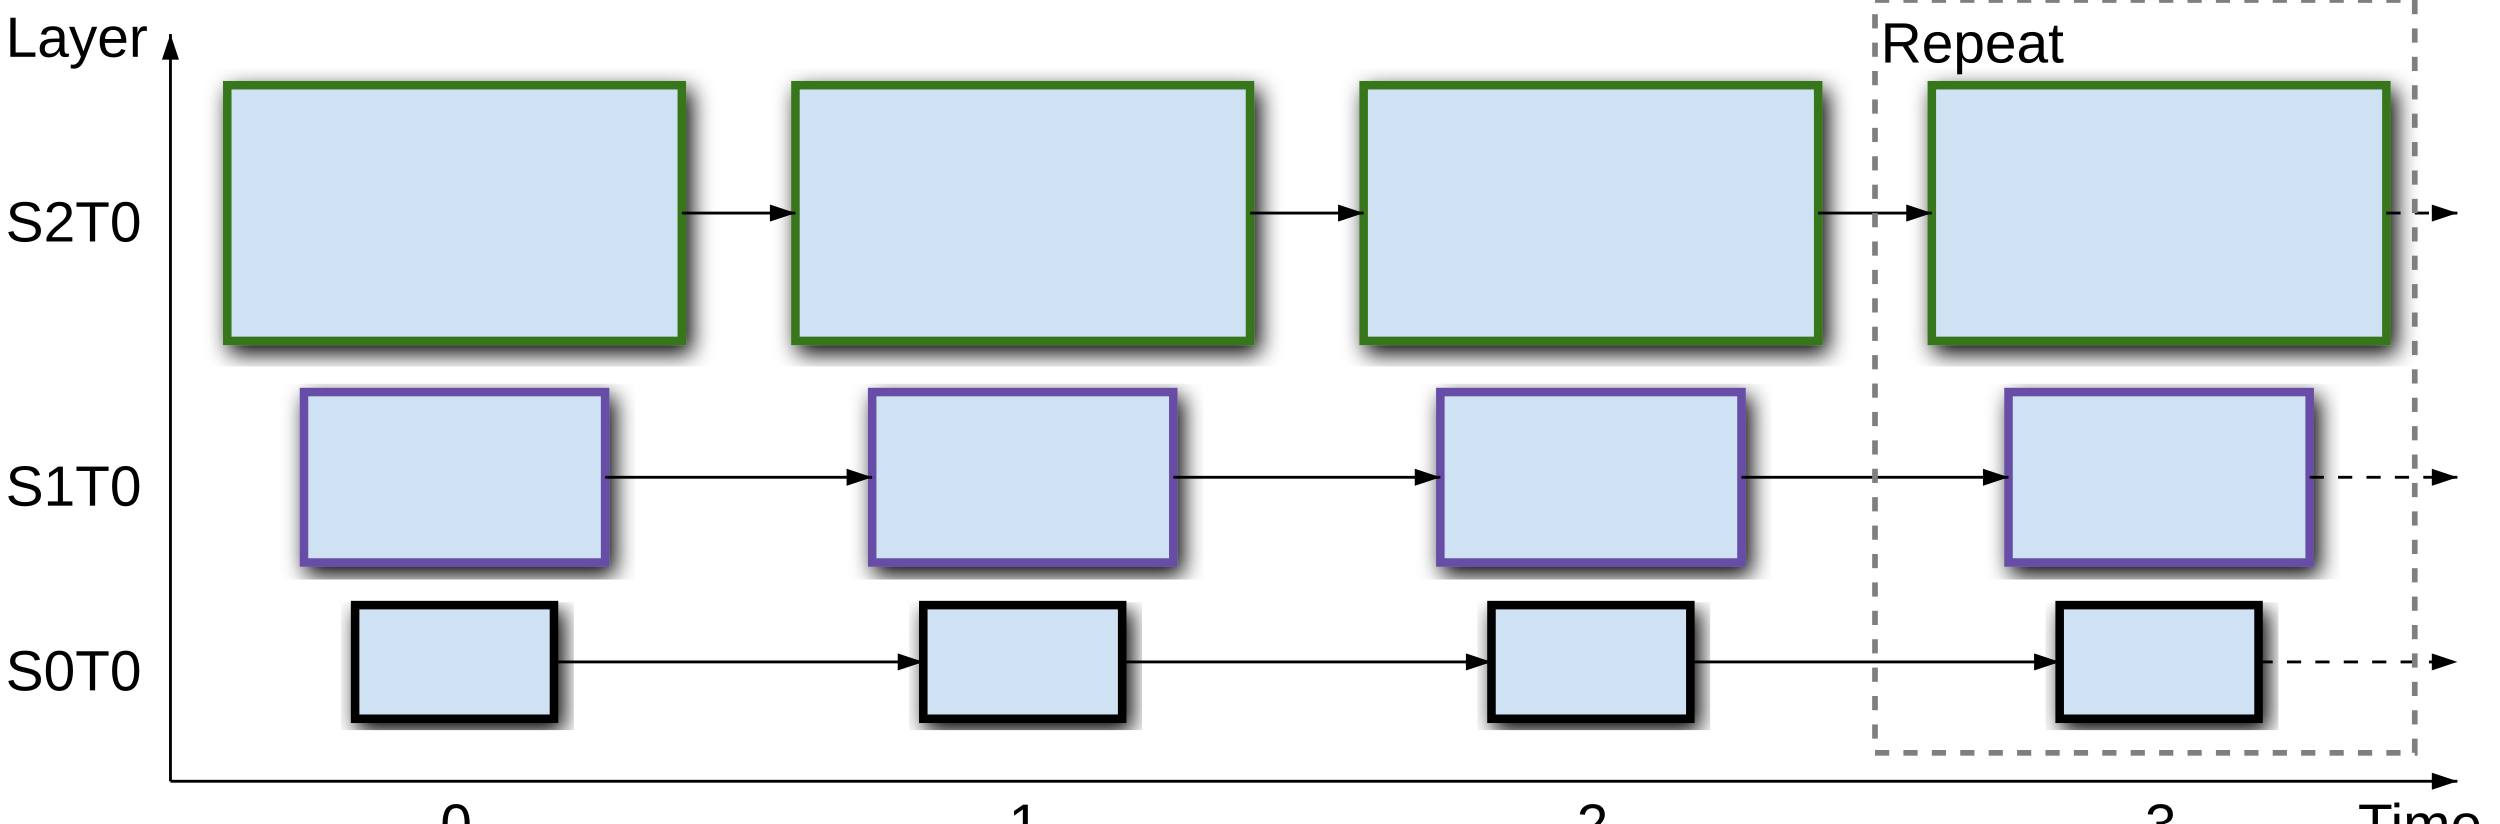
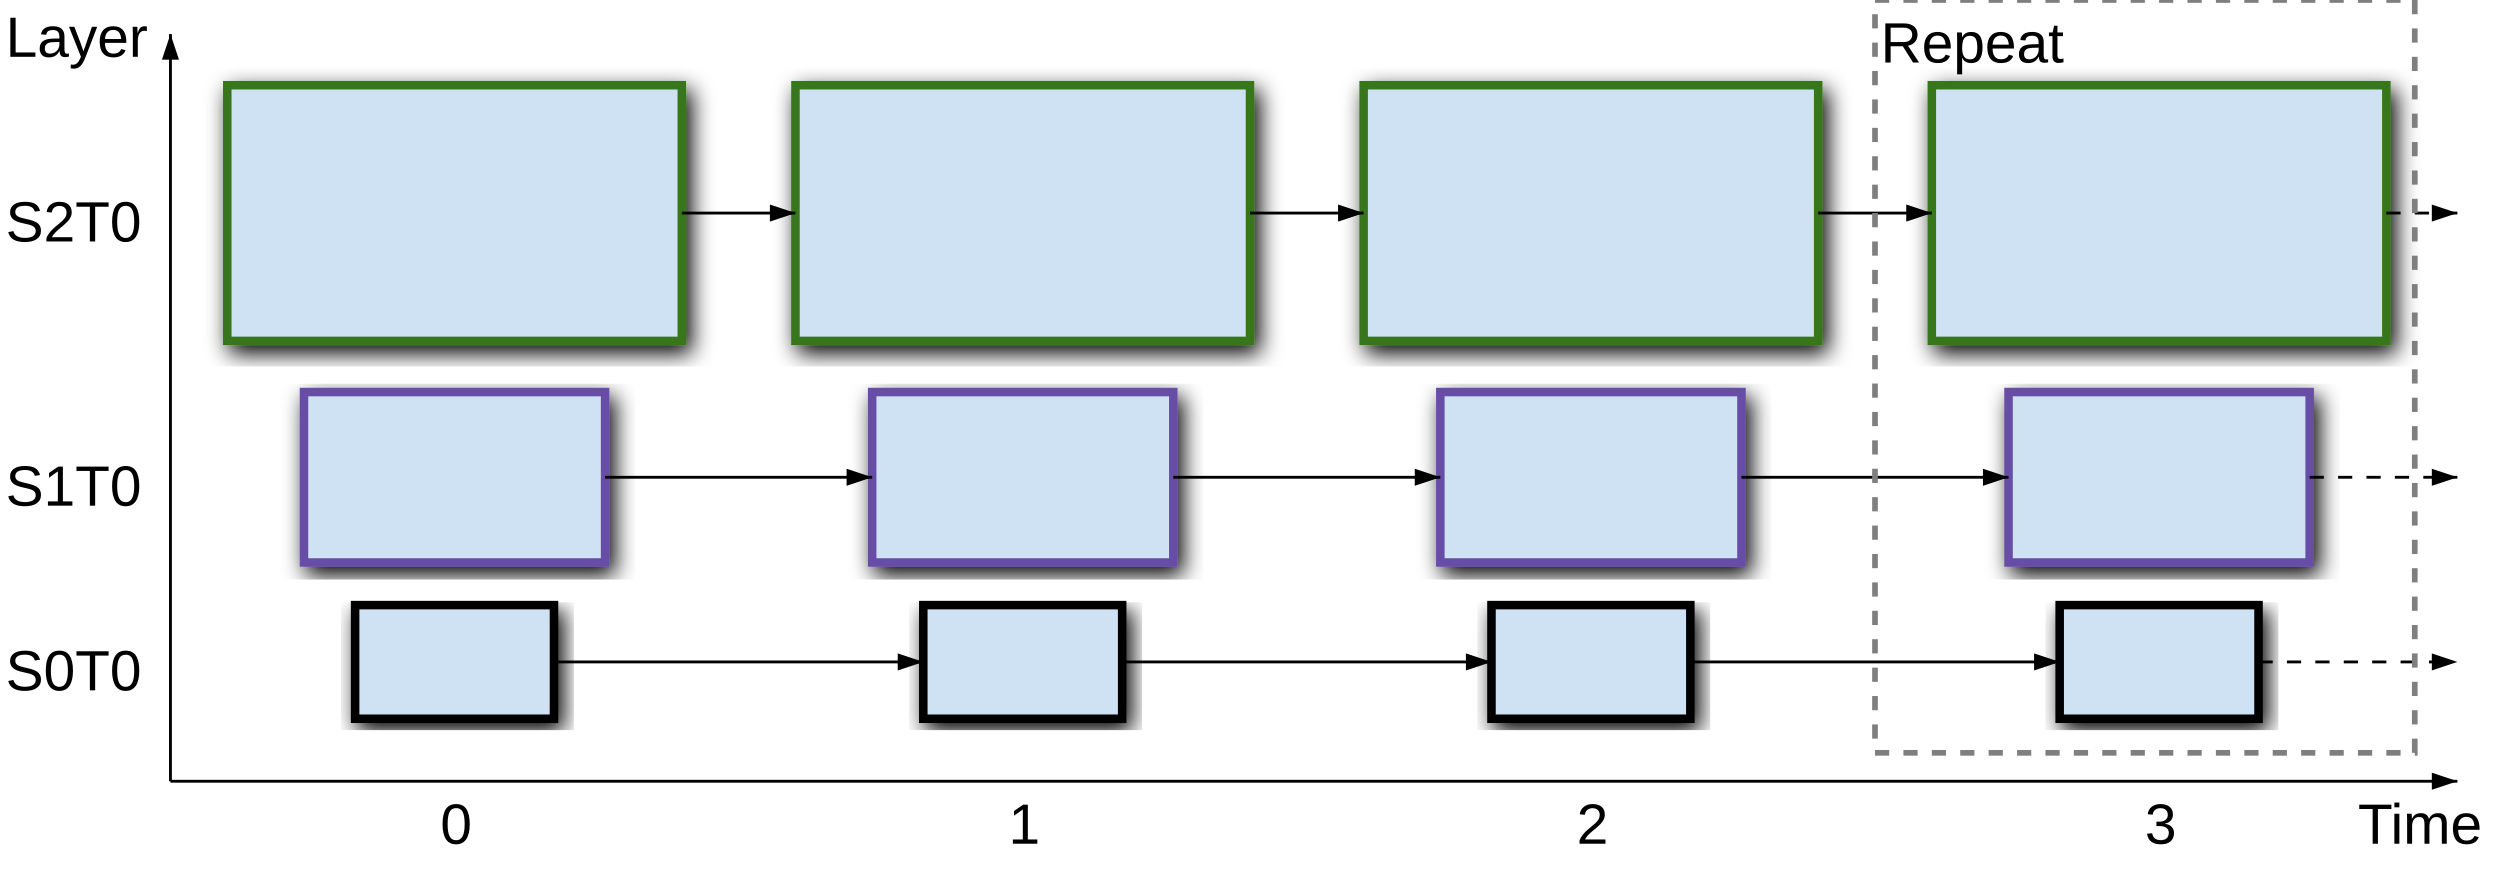
- <svg xmlns="http://www.w3.org/2000/svg" version="1.1" viewBox="0 0 880 290">
+ <svg xmlns="http://www.w3.org/2000/svg" version="1.1" viewBox="0 0 880 310">
  <defs>
    <filter id="sh">
      <feGaussianBlur in="SourceAlpha" stdDeviation="4" />
      <feOffset dx="2" dy="3" />
      <feBlend in="SourceGraphic" />
    </filter>
  </defs>
  <polygon points="865,275 856,272 856,278" />
  <line x1="60" y1="275" x2="865" y2="275" style="stroke:#000000;stroke-width:1" />
  <polygon points="60,12 57,21 63,21" />
  <line x1="60" y1="275" x2="60" y2="12" style="stroke:#000000;stroke-width:1" />
  <text x="830" y="297" font-family="Arial" font-size="20">Time<tspan x="155" y="297">0</tspan>
    <tspan x="355" y="297">1</tspan>
    <tspan x="555" y="297">2</tspan>
    <tspan x="755" y="297">3</tspan>
    <tspan x="2" y="20">Layer</tspan>
    <tspan x="2" y="243">S0T0</tspan>
    <tspan x="2" y="178">S1T0</tspan>
    <tspan x="2" y="85">S2T0</tspan>
  </text>
  <rect x="125" y="213" width="70" height="40" style="fill:#cfe2f3;stroke-width:3;stroke:#000000" filter="url(#sh)" />
  <rect x="107" y="138" width="106" height="60" style="fill:#cfe2f3;stroke-width:3;stroke:#674ea7" filter="url(#sh)" />
  <rect x="80" y="30" width="160" height="90" style="fill:#cfe2f3;stroke-width:3;stroke:#38761d" filter="url(#sh)" />
  <rect x="325" y="213" width="70" height="40" style="fill:#cfe2f3;stroke-width:3;stroke:#000000" filter="url(#sh)" />
  <polygon points="325,233 316,230 316,236" />
  <line x1="195" y1="233" x2="325" y2="233" style="stroke:#000000;stroke-width:1" />
  <rect x="307" y="138" width="106" height="60" style="fill:#cfe2f3;stroke-width:3;stroke:#674ea7" filter="url(#sh)" />
  <polygon points="307,168 298,165 298,171" />
  <line x1="213" y1="168" x2="307" y2="168" style="stroke:#000000;stroke-width:1" />
  <rect x="280" y="30" width="160" height="90" style="fill:#cfe2f3;stroke-width:3;stroke:#38761d" filter="url(#sh)" />
  <polygon points="280,75 271,72 271,78" />
  <line x1="240" y1="75" x2="280" y2="75" style="stroke:#000000;stroke-width:1" />
  <rect x="525" y="213" width="70" height="40" style="fill:#cfe2f3;stroke-width:3;stroke:#000000" filter="url(#sh)" />
  <polygon points="525,233 516,230 516,236" />
  <line x1="395" y1="233" x2="525" y2="233" style="stroke:#000000;stroke-width:1" />
  <rect x="507" y="138" width="106" height="60" style="fill:#cfe2f3;stroke-width:3;stroke:#674ea7" filter="url(#sh)" />
  <polygon points="507,168 498,165 498,171" />
  <line x1="413" y1="168" x2="507" y2="168" style="stroke:#000000;stroke-width:1" />
  <rect x="480" y="30" width="160" height="90" style="fill:#cfe2f3;stroke-width:3;stroke:#38761d" filter="url(#sh)" />
  <polygon points="480,75 471,72 471,78" />
  <line x1="440" y1="75" x2="480" y2="75" style="stroke:#000000;stroke-width:1" />
  <rect x="725" y="213" width="70" height="40" style="fill:#cfe2f3;stroke-width:3;stroke:#000000" filter="url(#sh)" />
  <polygon points="725,233 716,230 716,236" />
  <line x1="595" y1="233" x2="725" y2="233" style="stroke:#000000;stroke-width:1" />
  <rect x="707" y="138" width="106" height="60" style="fill:#cfe2f3;stroke-width:3;stroke:#674ea7" filter="url(#sh)" />
  <polygon points="707,168 698,165 698,171" />
  <line x1="613" y1="168" x2="707" y2="168" style="stroke:#000000;stroke-width:1" />
  <rect x="680" y="30" width="160" height="90" style="fill:#cfe2f3;stroke-width:3;stroke:#38761d" filter="url(#sh)" />
  <polygon points="680,75 671,72 671,78" />
  <line x1="640" y1="75" x2="680" y2="75" style="stroke:#000000;stroke-width:1" />
  <polygon points="865,233 856,230 856,236" />
  <line x1="795" y1="233" x2="865" y2="233" style="stroke:#000000;stroke-width:1;stroke-dasharray:5,5" />
  <polygon points="865,168 856,165 856,171" />
  <line x1="813" y1="168" x2="865" y2="168" style="stroke:#000000;stroke-width:1;stroke-dasharray:5,5" />
  <polygon points="865,75 856,72 856,78" />
  <line x1="840" y1="75" x2="865" y2="75" style="stroke:#000000;stroke-width:1;stroke-dasharray:5,5" />
  <rect x="660" y="0" width="190" height="265" style="fill:none;stroke-width:2;stroke:#7f7f7f;stroke-dasharray:5,5" />
  <text x="662" y="22" font-family="Arial" font-size="20">Repeat</text>
</svg>
